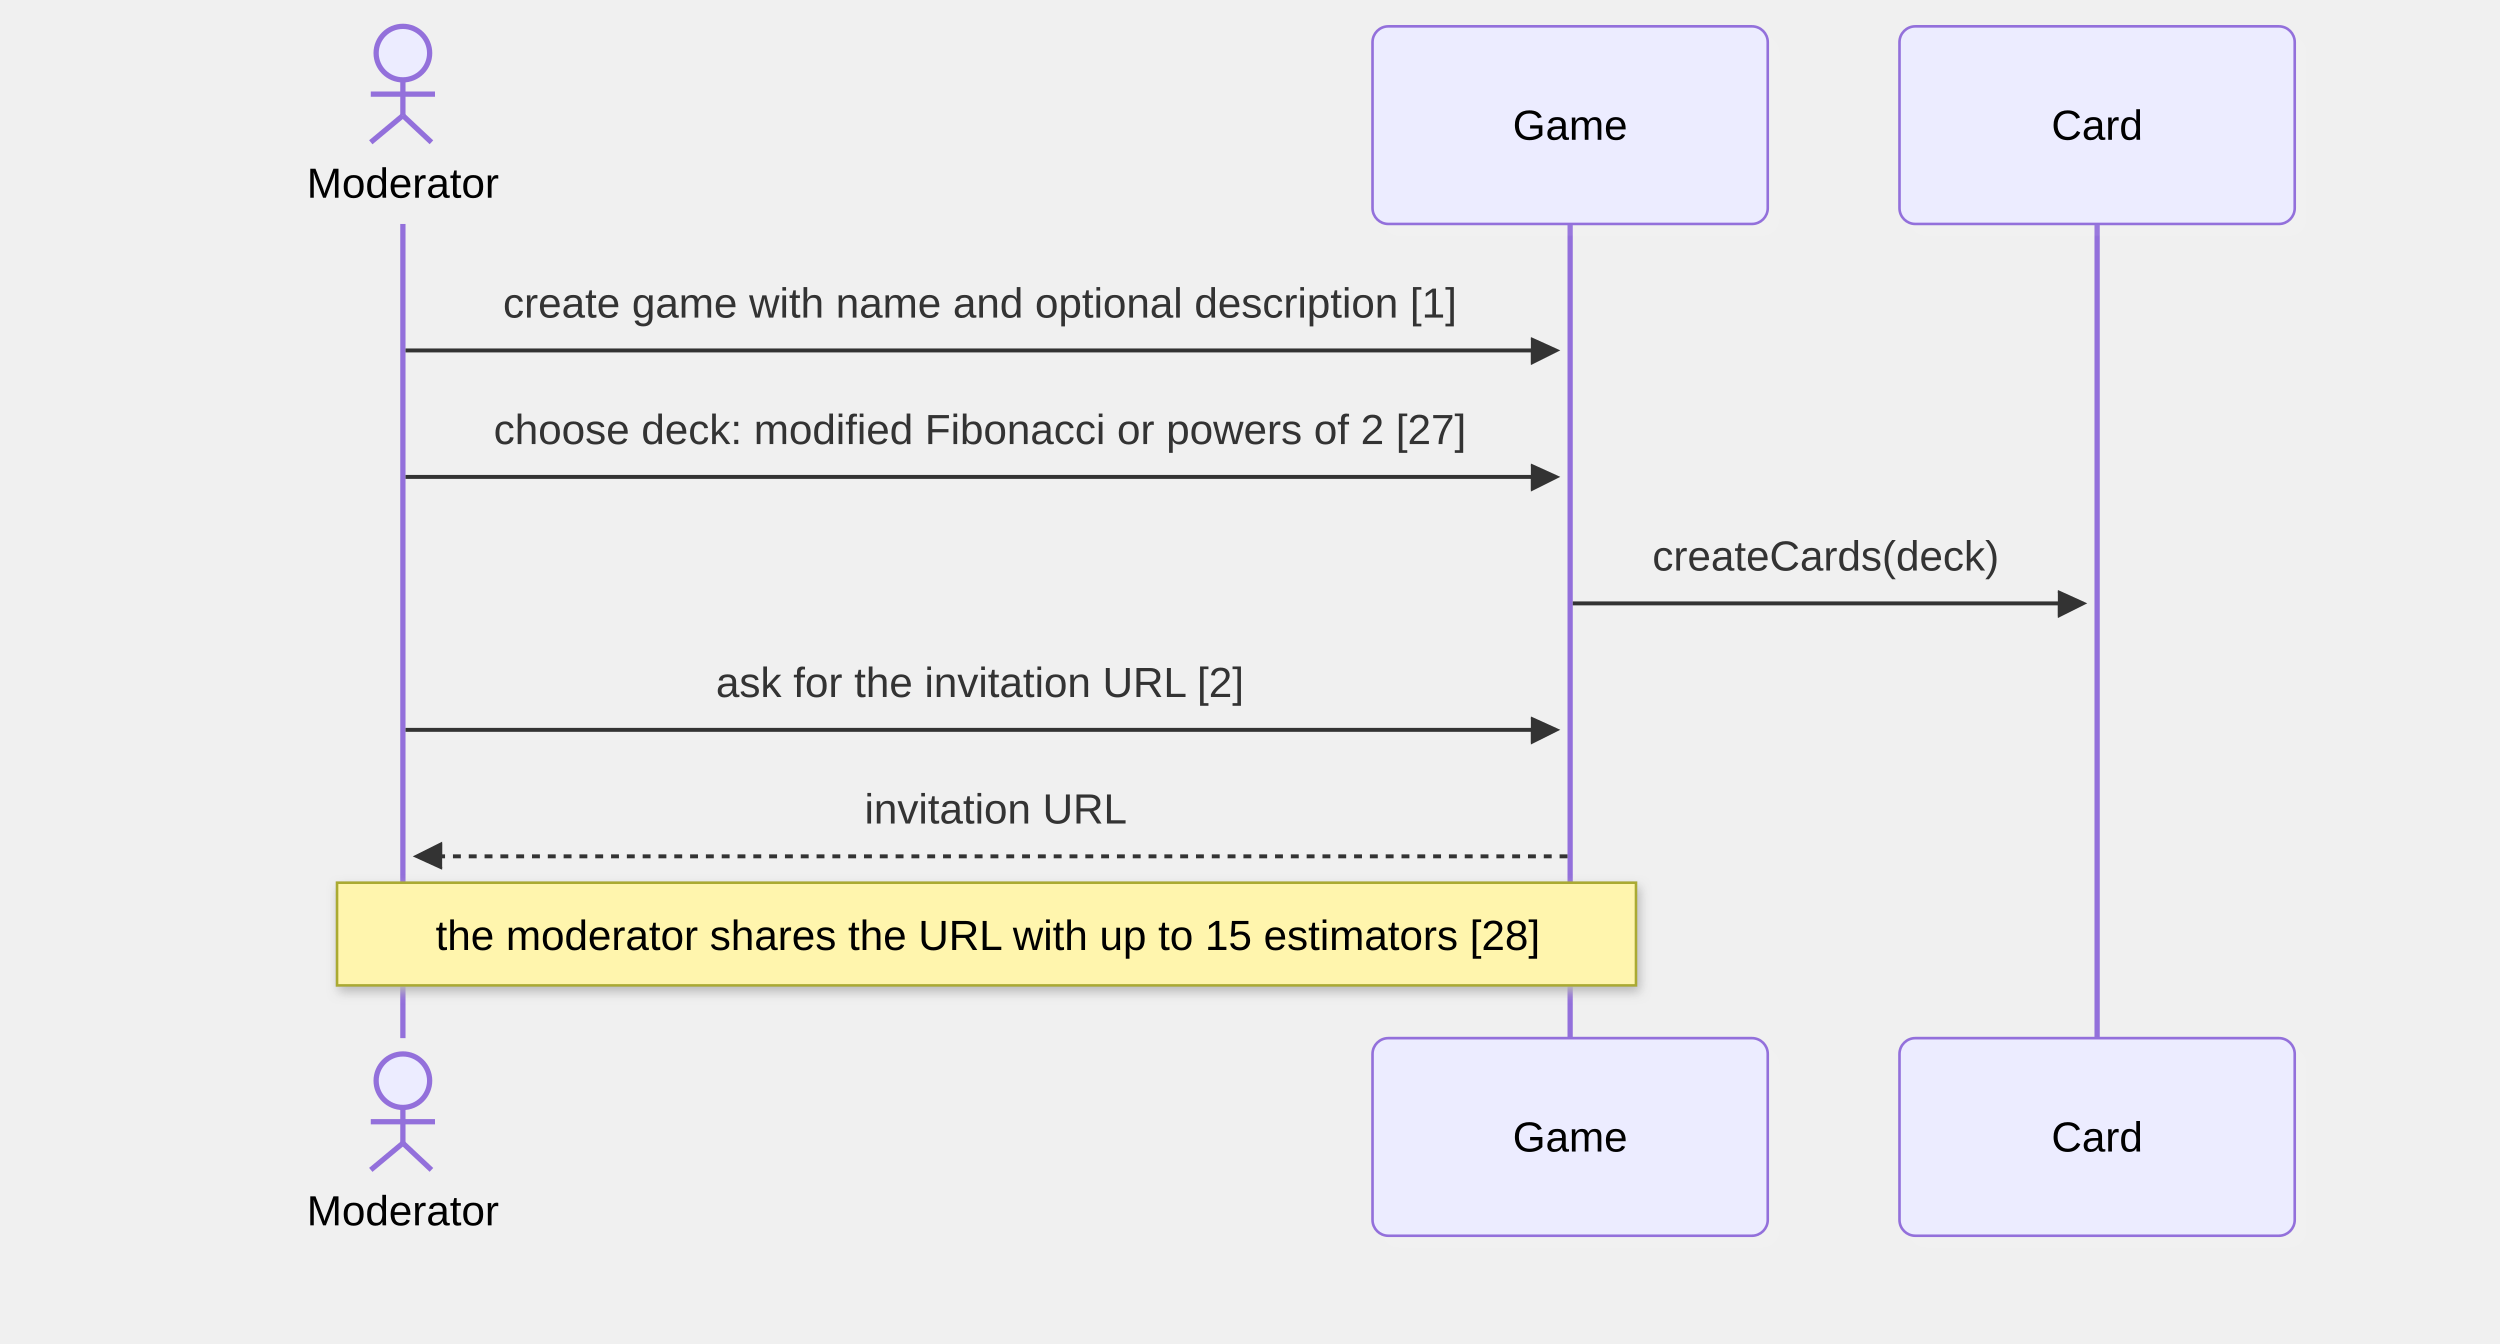
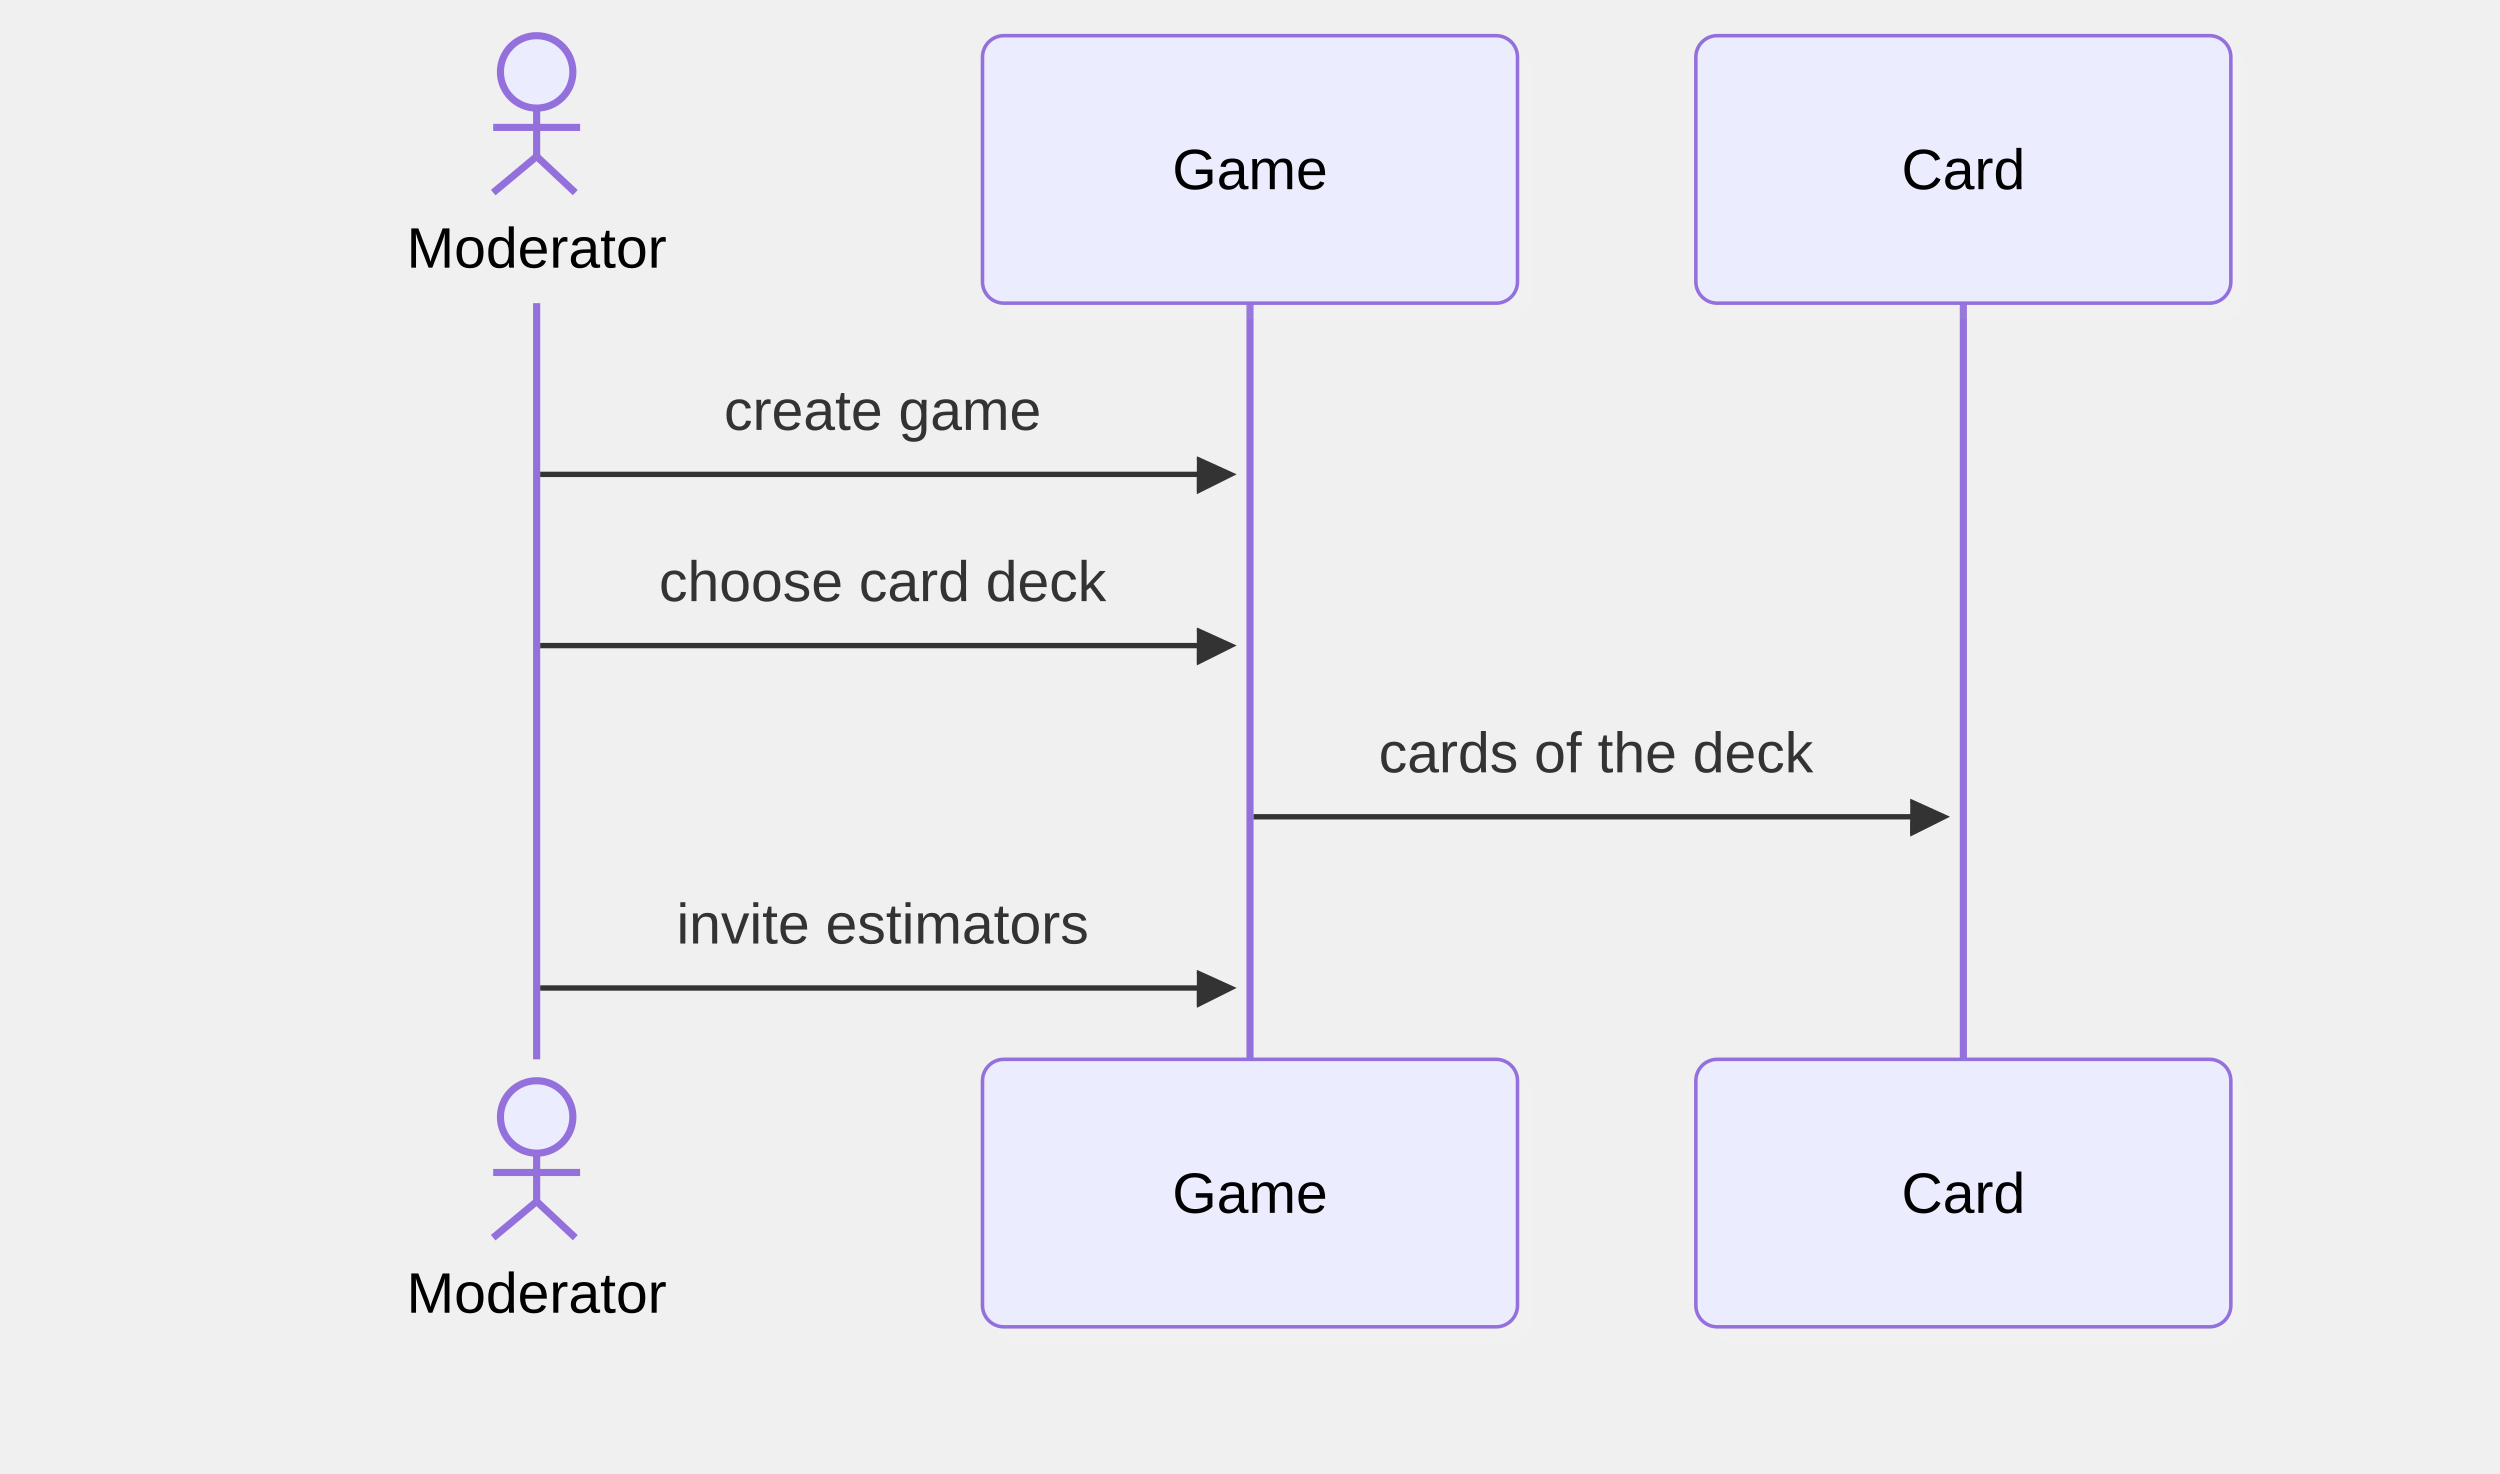
- <svg xmlns="http://www.w3.org/2000/svg" style="background-color: white;" id="container" width="893" height="480" viewBox="-50 -10 893 510" role="graphics-document document" aria-roledescription="sequence">
+ <svg xmlns="http://www.w3.org/2000/svg" style="background-color: white;" id="container" width="650" height="383" viewBox="-50 -10 650 413" role="graphics-document document" aria-roledescription="sequence">
  <g>
-     <rect x="643" y="384" fill="#eaeaea" stroke="#666" width="150" height="75" name="C" rx="6" ry="6" class="actor actor-bottom" data-look="neo" filter="url(#container-drop-shadow)" />
-     <text x="718" y="421.5" dominant-baseline="central" alignment-baseline="central" class="actor actor-box" style="text-anchor: middle; font-size: 16px; font-weight: 400;">
-       <tspan x="718" dy="0">Card</tspan>
+     <rect x="400" y="287" fill="#eaeaea" stroke="#666" width="150" height="75" name="C" rx="6" ry="6" class="actor actor-bottom" data-look="neo" filter="url(#container-drop-shadow)" />
+     <text x="475" y="324.5" dominant-baseline="central" alignment-baseline="central" class="actor actor-box" style="text-anchor: middle; font-size: 16px; font-weight: 400;">
+       <tspan x="475" dy="0">Card</tspan>
    </text>
  </g>
  <g>
-     <rect x="443" y="384" fill="#eaeaea" stroke="#666" width="150" height="75" name="G" rx="6" ry="6" class="actor actor-bottom" data-look="neo" filter="url(#container-drop-shadow)" />
-     <text x="518" y="421.5" dominant-baseline="central" alignment-baseline="central" class="actor actor-box" style="text-anchor: middle; font-size: 16px; font-weight: 400;">
-       <tspan x="518" dy="0">Game</tspan>
+     <rect x="200" y="287" fill="#eaeaea" stroke="#666" width="150" height="75" name="G" rx="6" ry="6" class="actor actor-bottom" data-look="neo" filter="url(#container-drop-shadow)" />
+     <text x="275" y="324.5" dominant-baseline="central" alignment-baseline="central" class="actor actor-box" style="text-anchor: middle; font-size: 16px; font-weight: 400;">
+       <tspan x="275" dy="0">Game</tspan>
    </text>
  </g>
  <g />
  <g>
-     <line id="actor2" x1="718" y1="75" x2="718" y2="384" class="actor-line 200" stroke-width="0.5px" stroke="#999" name="C" data-et="life-line" data-id="C" />
+     <line id="actor2" x1="475" y1="75" x2="475" y2="287" class="actor-line 200" stroke-width="0.5px" stroke="#999" name="C" data-et="life-line" data-id="C" />
    <g id="root-2" data-look="neo" data-et="participant" data-type="participant" data-id="C">
-       <rect x="643" y="0" fill="#eaeaea" stroke="#666" width="150" height="75" name="C" rx="6" ry="6" class="actor actor-top" data-look="neo" filter="url(#container-drop-shadow)" />
-       <text x="718" y="37.5" dominant-baseline="central" alignment-baseline="central" class="actor actor-box" style="text-anchor: middle; font-size: 16px; font-weight: 400;">
-         <tspan x="718" dy="0">Card</tspan>
+       <rect x="400" y="0" fill="#eaeaea" stroke="#666" width="150" height="75" name="C" rx="6" ry="6" class="actor actor-top" data-look="neo" filter="url(#container-drop-shadow)" />
+       <text x="475" y="37.5" dominant-baseline="central" alignment-baseline="central" class="actor actor-box" style="text-anchor: middle; font-size: 16px; font-weight: 400;">
+         <tspan x="475" dy="0">Card</tspan>
      </text>
    </g>
  </g>
  <g>
-     <line id="actor1" x1="518" y1="75" x2="518" y2="384" class="actor-line 200" stroke-width="0.5px" stroke="#999" name="G" data-et="life-line" data-id="G" />
+     <line id="actor1" x1="275" y1="75" x2="275" y2="287" class="actor-line 200" stroke-width="0.5px" stroke="#999" name="G" data-et="life-line" data-id="G" />
    <g id="root-1" data-look="neo" data-et="participant" data-type="participant" data-id="G">
-       <rect x="443" y="0" fill="#eaeaea" stroke="#666" width="150" height="75" name="G" rx="6" ry="6" class="actor actor-top" data-look="neo" filter="url(#container-drop-shadow)" />
-       <text x="518" y="37.5" dominant-baseline="central" alignment-baseline="central" class="actor actor-box" style="text-anchor: middle; font-size: 16px; font-weight: 400;">
-         <tspan x="518" dy="0">Game</tspan>
+       <rect x="200" y="0" fill="#eaeaea" stroke="#666" width="150" height="75" name="G" rx="6" ry="6" class="actor actor-top" data-look="neo" filter="url(#container-drop-shadow)" />
+       <text x="275" y="37.5" dominant-baseline="central" alignment-baseline="central" class="actor actor-box" style="text-anchor: middle; font-size: 16px; font-weight: 400;">
+         <tspan x="275" dy="0">Game</tspan>
      </text>
    </g>
  </g>
  <g>
-     <line id="actor0" x1="75" y1="75" x2="75" y2="384" class="actor-line 200" stroke-width="0.5px" stroke="#999" name="M" data-et="life-line" data-id="M" />
+     <line id="actor0" x1="75" y1="75" x2="75" y2="287" class="actor-line 200" stroke-width="0.5px" stroke="#999" name="M" data-et="life-line" data-id="M" />
  </g>
  <style>#container{font-family:"trebuchet ms",verdana,arial,sans-serif;font-size:16px;fill:#333;}@keyframes edge-animation-frame{from{stroke-dashoffset:0;}}@keyframes dash{to{stroke-dashoffset:0;}}#container .edge-animation-slow{stroke-dasharray:9,5!important;stroke-dashoffset:900;animation:dash 50s linear infinite;stroke-linecap:round;}#container .edge-animation-fast{stroke-dasharray:9,5!important;stroke-dashoffset:900;animation:dash 20s linear infinite;stroke-linecap:round;}#container .error-icon{fill:#552222;}#container .error-text{fill:#552222;stroke:#552222;}#container .edge-thickness-normal{stroke-width:1px;}#container .edge-thickness-thick{stroke-width:3.5px;}#container .edge-pattern-solid{stroke-dasharray:0;}#container .edge-thickness-invisible{stroke-width:0;fill:none;}#container .edge-pattern-dashed{stroke-dasharray:3;}#container .edge-pattern-dotted{stroke-dasharray:2;}#container .marker{fill:#333333;stroke:#333333;}#container .marker.cross{stroke:#333333;}#container svg{font-family:"trebuchet ms",verdana,arial,sans-serif;font-size:16px;}#container p{margin:0;}#container .actor{stroke:#9370DB;fill:#ECECFF;stroke-width:1;}#container rect.actor.outer-path[data-look="neo"]{filter:drop-shadow(1px 2px 2px rgba(185, 185, 185, 1));}#container rect.note[data-look="neo"]{stroke:#aaaa33;fill:#fff5ad;filter:drop-shadow(1px 2px 2px rgba(185, 185, 185, 1));}#container text.actor&gt;tspan{fill:black;stroke:none;}#container .actor-line{stroke:#9370DB;}#container .innerArc{stroke-width:1.5;stroke-dasharray:none;}#container .messageLine0{stroke-width:1.5;stroke-dasharray:none;stroke:#333;}#container .messageLine1{stroke-width:1.5;stroke-dasharray:2,2;stroke:#333;}#container [id$="-arrowhead"] path{fill:#333;stroke:#333;}#container .sequenceNumber{fill:white;}#container [id$="-sequencenumber"]{fill:#333;}#container [id$="-crosshead"] path{fill:#333;stroke:#333;}#container .messageText{fill:#333;stroke:none;}#container .labelBox{stroke:#9370DB;fill:#ECECFF;filter:drop-shadow(1px 2px 2px rgba(185, 185, 185, 1));}#container .labelText,#container .labelText&gt;tspan{fill:black;stroke:none;}#container .loopText,#container .loopText&gt;tspan{fill:black;stroke:none;}#container .sectionTitle,#container .sectionTitle&gt;tspan{fill:black;stroke:none;}#container .loopLine{stroke-width:2px;stroke-dasharray:2,2;stroke:#9370DB;fill:#9370DB;}#container .note{stroke:#aaaa33;fill:#fff5ad;}#container .noteText,#container .noteText&gt;tspan{fill:black;stroke:none;}#container .activation0{fill:#f4f4f4;stroke:#666;}#container .activation1{fill:#f4f4f4;stroke:#666;}#container .activation2{fill:#f4f4f4;stroke:#666;}#container .actorPopupMenu{position:absolute;}#container .actorPopupMenuPanel{position:absolute;fill:#ECECFF;box-shadow:0px 8px 16px 0px rgba(0,0,0,0.2);filter:drop-shadow(3px 5px 2px rgb(0 0 0 / 0.4));}#container .actor-man circle,#container line{fill:#ECECFF;stroke-width:2px;}#container g rect.rect{filter:drop-shadow(1px 2px 2px rgba(185, 185, 185, 1));stroke:#9370DB;}#container .node .neo-node{stroke:#9370DB;}#container [data-look="neo"].node rect,#container [data-look="neo"].cluster rect,#container [data-look="neo"].node polygon{stroke:#9370DB;filter:drop-shadow(1px 2px 2px rgba(185, 185, 185, 1));}#container [data-look="neo"].swimlane.cluster rect{filter:none;}#container [data-look="neo"].node path{stroke:#9370DB;stroke-width:1px;}#container [data-look="neo"].node .outer-path{filter:drop-shadow(1px 2px 2px rgba(185, 185, 185, 1));}#container [data-look="neo"].node .neo-line path{stroke:#9370DB;filter:none;}#container [data-look="neo"].node circle{stroke:#9370DB;filter:drop-shadow(1px 2px 2px rgba(185, 185, 185, 1));}#container [data-look="neo"].node circle .state-start{fill:#000000;}#container [data-look="neo"].icon-shape .icon{fill:#9370DB;filter:drop-shadow(1px 2px 2px rgba(185, 185, 185, 1));}#container [data-look="neo"].icon-shape .icon-neo path{stroke:#9370DB;filter:drop-shadow(1px 2px 2px rgba(185, 185, 185, 1));}#container :root{--mermaid-font-family:"trebuchet ms",verdana,arial,sans-serif;}</style>
  <g />
  <defs>
    <symbol id="container-computer" width="24" height="24">
      <path transform="scale(.5)" d="M2 2v13h20v-13h-20zm18 11h-16v-9h16v9zm-10.228 6l.466-1h3.524l.467 1h-4.457zm14.228 3h-24l2-6h2.104l-1.33 4h18.45l-1.297-4h2.073l2 6zm-5-10h-14v-7h14v7z" />
    </symbol>
  </defs>
  <defs>
    <symbol id="container-database" fill-rule="evenodd" clip-rule="evenodd">
      <path transform="scale(.5)" d="M12.258.001l.256.004.255.005.253.008.251.01.249.012.247.015.246.016.242.019.241.02.239.023.236.024.233.027.231.028.229.031.225.032.223.034.22.036.217.038.214.04.211.041.208.043.205.045.201.046.198.048.194.05.191.051.187.053.183.054.18.056.175.057.172.059.168.06.163.061.16.063.155.064.15.066.074.033.073.033.071.034.07.034.069.035.068.035.067.035.066.035.064.036.064.036.062.036.06.036.06.037.058.037.058.037.055.038.055.038.053.038.052.038.051.039.05.039.048.039.047.039.045.04.044.04.043.04.041.04.04.041.039.041.037.041.036.041.034.041.033.042.032.042.03.042.029.042.027.042.026.043.024.043.023.043.021.043.02.043.018.044.017.043.015.044.013.044.012.044.011.045.009.044.007.045.006.045.004.045.002.045.001.045v17l-.001.045-.002.045-.004.045-.006.045-.007.045-.009.044-.011.045-.012.044-.013.044-.015.044-.017.043-.018.044-.02.043-.021.043-.023.043-.024.043-.026.043-.027.042-.029.042-.03.042-.032.042-.033.042-.034.041-.036.041-.037.041-.039.041-.04.041-.041.04-.043.04-.044.04-.045.04-.047.039-.048.039-.05.039-.051.039-.052.038-.053.038-.055.038-.055.038-.058.037-.058.037-.06.037-.06.036-.062.036-.064.036-.064.036-.066.035-.067.035-.068.035-.069.035-.07.034-.071.034-.073.033-.074.033-.15.066-.155.064-.16.063-.163.061-.168.06-.172.059-.175.057-.18.056-.183.054-.187.053-.191.051-.194.05-.198.048-.201.046-.205.045-.208.043-.211.041-.214.04-.217.038-.22.036-.223.034-.225.032-.229.031-.231.028-.233.027-.236.024-.239.023-.241.02-.242.019-.246.016-.247.015-.249.012-.251.01-.253.008-.255.005-.256.004-.258.001-.258-.001-.256-.004-.255-.005-.253-.008-.251-.01-.249-.012-.247-.015-.245-.016-.243-.019-.241-.02-.238-.023-.236-.024-.234-.027-.231-.028-.228-.031-.226-.032-.223-.034-.22-.036-.217-.038-.214-.04-.211-.041-.208-.043-.204-.045-.201-.046-.198-.048-.195-.05-.19-.051-.187-.053-.184-.054-.179-.056-.176-.057-.172-.059-.167-.06-.164-.061-.159-.063-.155-.064-.151-.066-.074-.033-.072-.033-.072-.034-.07-.034-.069-.035-.068-.035-.067-.035-.066-.035-.064-.036-.063-.036-.062-.036-.061-.036-.06-.037-.058-.037-.057-.037-.056-.038-.055-.038-.053-.038-.052-.038-.051-.039-.049-.039-.049-.039-.046-.039-.046-.04-.044-.04-.043-.04-.041-.04-.04-.041-.039-.041-.037-.041-.036-.041-.034-.041-.033-.042-.032-.042-.03-.042-.029-.042-.027-.042-.026-.043-.024-.043-.023-.043-.021-.043-.02-.043-.018-.044-.017-.043-.015-.044-.013-.044-.012-.044-.011-.045-.009-.044-.007-.045-.006-.045-.004-.045-.002-.045-.001-.045v-17l.001-.045.002-.045.004-.045.006-.045.007-.045.009-.044.011-.045.012-.044.013-.044.015-.044.017-.043.018-.044.02-.043.021-.043.023-.043.024-.043.026-.043.027-.042.029-.042.03-.042.032-.042.033-.042.034-.041.036-.041.037-.041.039-.041.04-.041.041-.04.043-.04.044-.04.046-.04.046-.039.049-.039.049-.039.051-.039.052-.038.053-.038.055-.038.056-.038.057-.037.058-.037.06-.037.061-.036.062-.036.063-.036.064-.036.066-.035.067-.035.068-.035.069-.035.07-.034.072-.034.072-.033.074-.033.151-.066.155-.064.159-.063.164-.061.167-.06.172-.059.176-.057.179-.056.184-.054.187-.053.19-.051.195-.05.198-.048.201-.046.204-.045.208-.043.211-.041.214-.04.217-.038.22-.036.223-.034.226-.032.228-.031.231-.028.234-.027.236-.024.238-.023.241-.02.243-.019.245-.016.247-.015.249-.012.251-.01.253-.008.255-.005.256-.004.258-.001.258.001zm-9.258 20.499v.01l.001.021.003.021.004.022.005.021.006.022.007.022.009.023.01.022.011.023.012.023.013.023.015.023.016.024.017.023.018.024.019.024.021.024.022.025.023.024.024.025.052.049.056.05.061.051.066.051.07.051.075.051.079.052.084.052.088.052.092.052.097.052.102.051.105.052.11.052.114.051.119.051.123.051.127.05.131.05.135.05.139.048.144.049.147.047.152.047.155.047.16.045.163.045.167.043.171.043.176.041.178.041.183.039.187.039.19.037.194.035.197.035.202.033.204.031.209.03.212.029.216.027.219.025.222.024.226.021.23.02.233.018.236.016.24.015.243.012.246.01.249.008.253.005.256.004.259.001.26-.001.257-.004.254-.005.25-.008.247-.011.244-.012.241-.014.237-.016.233-.018.231-.021.226-.021.224-.024.22-.026.216-.027.212-.028.21-.031.205-.031.202-.034.198-.034.194-.036.191-.037.187-.039.183-.04.179-.04.175-.042.172-.043.168-.044.163-.045.16-.046.155-.046.152-.047.148-.048.143-.049.139-.049.136-.05.131-.05.126-.05.123-.051.118-.052.114-.051.11-.052.106-.052.101-.052.096-.052.092-.052.088-.053.083-.051.079-.052.074-.052.07-.051.065-.051.06-.051.056-.05.051-.05.023-.024.023-.025.021-.024.02-.024.019-.024.018-.024.017-.024.015-.023.014-.024.013-.023.012-.023.01-.023.01-.022.008-.022.006-.022.006-.022.004-.022.004-.021.001-.021.001-.021v-4.127l-.077.055-.08.053-.083.054-.085.053-.087.052-.09.052-.093.051-.095.05-.097.05-.1.049-.102.049-.105.048-.106.047-.109.047-.111.046-.114.045-.115.045-.118.044-.12.043-.122.042-.124.042-.126.041-.128.04-.13.04-.132.038-.134.038-.135.037-.138.037-.139.035-.142.035-.143.034-.144.033-.147.032-.148.031-.15.03-.151.03-.153.029-.154.027-.156.027-.158.026-.159.025-.161.024-.162.023-.163.022-.165.021-.166.02-.167.019-.169.018-.169.017-.171.016-.173.015-.173.014-.175.013-.175.012-.177.011-.178.01-.179.008-.179.008-.181.006-.182.005-.182.004-.184.003-.184.002h-.37l-.184-.002-.184-.003-.182-.004-.182-.005-.181-.006-.179-.008-.179-.008-.178-.01-.176-.011-.176-.012-.175-.013-.173-.014-.172-.015-.171-.016-.17-.017-.169-.018-.167-.019-.166-.02-.165-.021-.163-.022-.162-.023-.161-.024-.159-.025-.157-.026-.156-.027-.155-.027-.153-.029-.151-.03-.15-.03-.148-.031-.146-.032-.145-.033-.143-.034-.141-.035-.14-.035-.137-.037-.136-.037-.134-.038-.132-.038-.13-.04-.128-.04-.126-.041-.124-.042-.122-.042-.12-.044-.117-.043-.116-.045-.113-.045-.112-.046-.109-.047-.106-.047-.105-.048-.102-.049-.1-.049-.097-.05-.095-.05-.093-.052-.09-.051-.087-.052-.085-.053-.083-.054-.08-.054-.077-.054v4.127zm0-5.654v.011l.001.021.003.021.004.021.005.022.006.022.007.022.009.022.01.022.011.023.012.023.013.023.015.024.016.023.017.024.018.024.019.024.021.024.022.024.023.025.024.024.052.05.056.05.061.05.066.051.07.051.075.052.079.051.084.052.088.052.092.052.097.052.102.052.105.052.11.051.114.051.119.052.123.05.127.051.131.05.135.049.139.049.144.048.147.048.152.047.155.046.16.045.163.045.167.044.171.042.176.042.178.04.183.04.187.038.19.037.194.036.197.034.202.033.204.032.209.03.212.028.216.027.219.025.222.024.226.022.23.02.233.018.236.016.24.014.243.012.246.01.249.008.253.006.256.003.259.001.26-.001.257-.003.254-.006.25-.008.247-.01.244-.012.241-.015.237-.016.233-.018.231-.02.226-.022.224-.024.22-.025.216-.027.212-.029.21-.03.205-.032.202-.033.198-.035.194-.036.191-.037.187-.039.183-.039.179-.041.175-.042.172-.043.168-.044.163-.045.16-.045.155-.047.152-.047.148-.048.143-.048.139-.05.136-.049.131-.05.126-.051.123-.051.118-.051.114-.052.11-.052.106-.052.101-.052.096-.052.092-.052.088-.052.083-.052.079-.052.074-.051.07-.052.065-.051.06-.05.056-.051.051-.049.023-.025.023-.024.021-.025.02-.024.019-.024.018-.024.017-.024.015-.023.014-.023.013-.024.012-.022.01-.023.01-.023.008-.022.006-.022.006-.022.004-.021.004-.022.001-.021.001-.021v-4.139l-.077.054-.08.054-.083.054-.085.052-.087.053-.09.051-.093.051-.095.051-.097.05-.1.049-.102.049-.105.048-.106.047-.109.047-.111.046-.114.045-.115.044-.118.044-.12.044-.122.042-.124.042-.126.041-.128.04-.13.039-.132.039-.134.038-.135.037-.138.036-.139.036-.142.035-.143.033-.144.033-.147.033-.148.031-.15.03-.151.03-.153.028-.154.028-.156.027-.158.026-.159.025-.161.024-.162.023-.163.022-.165.021-.166.02-.167.019-.169.018-.169.017-.171.016-.173.015-.173.014-.175.013-.175.012-.177.011-.178.009-.179.009-.179.007-.181.007-.182.005-.182.004-.184.003-.184.002h-.37l-.184-.002-.184-.003-.182-.004-.182-.005-.181-.007-.179-.007-.179-.009-.178-.009-.176-.011-.176-.012-.175-.013-.173-.014-.172-.015-.171-.016-.17-.017-.169-.018-.167-.019-.166-.02-.165-.021-.163-.022-.162-.023-.161-.024-.159-.025-.157-.026-.156-.027-.155-.028-.153-.028-.151-.03-.15-.03-.148-.031-.146-.033-.145-.033-.143-.033-.141-.035-.14-.036-.137-.036-.136-.037-.134-.038-.132-.039-.13-.039-.128-.04-.126-.041-.124-.042-.122-.043-.12-.043-.117-.044-.116-.044-.113-.046-.112-.046-.109-.046-.106-.047-.105-.048-.102-.049-.1-.049-.097-.05-.095-.051-.093-.051-.09-.051-.087-.053-.085-.052-.083-.054-.08-.054-.077-.054v4.139zm0-5.666v.011l.001.02.003.022.004.021.005.022.006.021.007.022.009.023.01.022.011.023.012.023.013.023.015.023.016.024.017.024.018.023.019.024.021.025.022.024.023.024.024.025.052.05.056.05.061.05.066.051.07.051.075.052.079.051.084.052.088.052.092.052.097.052.102.052.105.051.11.052.114.051.119.051.123.051.127.05.131.05.135.05.139.049.144.048.147.048.152.047.155.046.16.045.163.045.167.043.171.043.176.042.178.04.183.04.187.038.19.037.194.036.197.034.202.033.204.032.209.03.212.028.216.027.219.025.222.024.226.021.23.02.233.018.236.017.24.014.243.012.246.01.249.008.253.006.256.003.259.001.26-.001.257-.003.254-.006.25-.008.247-.01.244-.013.241-.014.237-.016.233-.018.231-.02.226-.022.224-.024.22-.025.216-.027.212-.029.21-.03.205-.032.202-.033.198-.035.194-.036.191-.037.187-.039.183-.039.179-.041.175-.042.172-.043.168-.044.163-.045.16-.045.155-.047.152-.047.148-.048.143-.049.139-.049.136-.049.131-.051.126-.05.123-.051.118-.052.114-.051.11-.052.106-.052.101-.052.096-.052.092-.052.088-.052.083-.052.079-.052.074-.052.07-.051.065-.051.06-.051.056-.05.051-.049.023-.025.023-.025.021-.024.02-.024.019-.024.018-.024.017-.024.015-.023.014-.024.013-.023.012-.023.01-.022.01-.023.008-.022.006-.022.006-.022.004-.022.004-.021.001-.021.001-.021v-4.153l-.077.054-.08.054-.083.053-.085.053-.087.053-.09.051-.093.051-.095.051-.097.05-.1.049-.102.048-.105.048-.106.048-.109.046-.111.046-.114.046-.115.044-.118.044-.12.043-.122.043-.124.042-.126.041-.128.04-.13.039-.132.039-.134.038-.135.037-.138.036-.139.036-.142.034-.143.034-.144.033-.147.032-.148.032-.15.03-.151.03-.153.028-.154.028-.156.027-.158.026-.159.024-.161.024-.162.023-.163.023-.165.021-.166.02-.167.019-.169.018-.169.017-.171.016-.173.015-.173.014-.175.013-.175.012-.177.01-.178.01-.179.009-.179.007-.181.006-.182.006-.182.004-.184.003-.184.001-.185.001-.185-.001-.184-.001-.184-.003-.182-.004-.182-.006-.181-.006-.179-.007-.179-.009-.178-.01-.176-.01-.176-.012-.175-.013-.173-.014-.172-.015-.171-.016-.17-.017-.169-.018-.167-.019-.166-.02-.165-.021-.163-.023-.162-.023-.161-.024-.159-.024-.157-.026-.156-.027-.155-.028-.153-.028-.151-.03-.15-.03-.148-.032-.146-.032-.145-.033-.143-.034-.141-.034-.14-.036-.137-.036-.136-.037-.134-.038-.132-.039-.13-.039-.128-.041-.126-.041-.124-.041-.122-.043-.12-.043-.117-.044-.116-.044-.113-.046-.112-.046-.109-.046-.106-.048-.105-.048-.102-.048-.1-.05-.097-.049-.095-.051-.093-.051-.09-.052-.087-.052-.085-.053-.083-.053-.08-.054-.077-.054v4.153zm8.74-8.179l-.257.004-.254.005-.25.008-.247.011-.244.012-.241.014-.237.016-.233.018-.231.021-.226.022-.224.023-.22.026-.216.027-.212.028-.21.031-.205.032-.202.033-.198.034-.194.036-.191.038-.187.038-.183.04-.179.041-.175.042-.172.043-.168.043-.163.045-.16.046-.155.046-.152.048-.148.048-.143.048-.139.049-.136.05-.131.05-.126.051-.123.051-.118.051-.114.052-.11.052-.106.052-.101.052-.096.052-.092.052-.088.052-.083.052-.079.052-.074.051-.07.052-.065.051-.06.05-.056.05-.051.05-.023.025-.023.024-.021.024-.02.025-.019.024-.018.024-.017.023-.015.024-.014.023-.013.023-.012.023-.01.023-.01.022-.008.022-.006.023-.006.021-.004.022-.004.021-.001.021-.001.021.001.021.001.021.004.021.004.022.006.021.006.023.008.022.01.022.01.023.012.023.013.023.014.023.015.024.017.023.018.024.019.024.02.025.021.024.023.024.023.025.051.05.056.05.06.05.065.051.07.052.074.051.079.052.083.052.088.052.092.052.096.052.101.052.106.052.11.052.114.052.118.051.123.051.126.051.131.05.136.05.139.049.143.048.148.048.152.048.155.046.16.046.163.045.168.043.172.043.175.042.179.041.183.04.187.038.191.038.194.036.198.034.202.033.205.032.21.031.212.028.216.027.22.026.224.023.226.022.231.021.233.018.237.016.241.014.244.012.247.011.25.008.254.005.257.004.26.001.26-.001.257-.004.254-.005.25-.008.247-.011.244-.012.241-.014.237-.016.233-.018.231-.021.226-.022.224-.023.22-.026.216-.027.212-.028.21-.031.205-.032.202-.033.198-.034.194-.036.191-.038.187-.038.183-.04.179-.041.175-.042.172-.043.168-.043.163-.045.16-.046.155-.046.152-.048.148-.048.143-.048.139-.049.136-.05.131-.05.126-.051.123-.051.118-.051.114-.052.11-.052.106-.052.101-.052.096-.052.092-.052.088-.052.083-.052.079-.052.074-.051.07-.052.065-.051.06-.05.056-.05.051-.05.023-.025.023-.024.021-.024.02-.025.019-.024.018-.024.017-.023.015-.024.014-.023.013-.023.012-.023.01-.023.01-.022.008-.022.006-.023.006-.021.004-.022.004-.021.001-.021.001-.021-.001-.021-.001-.021-.004-.021-.004-.022-.006-.021-.006-.023-.008-.022-.01-.022-.01-.023-.012-.023-.013-.023-.014-.023-.015-.024-.017-.023-.018-.024-.019-.024-.02-.025-.021-.024-.023-.024-.023-.025-.051-.05-.056-.05-.06-.05-.065-.051-.07-.052-.074-.051-.079-.052-.083-.052-.088-.052-.092-.052-.096-.052-.101-.052-.106-.052-.11-.052-.114-.052-.118-.051-.123-.051-.126-.051-.131-.05-.136-.05-.139-.049-.143-.048-.148-.048-.152-.048-.155-.046-.16-.046-.163-.045-.168-.043-.172-.043-.175-.042-.179-.041-.183-.04-.187-.038-.191-.038-.194-.036-.198-.034-.202-.033-.205-.032-.21-.031-.212-.028-.216-.027-.22-.026-.224-.023-.226-.022-.231-.021-.233-.018-.237-.016-.241-.014-.244-.012-.247-.011-.25-.008-.254-.005-.257-.004-.26-.001-.26.001z" />
    </symbol>
  </defs>
  <defs>
    <symbol id="container-clock" width="24" height="24">
      <path transform="scale(.5)" d="M12 2c5.514 0 10 4.486 10 10s-4.486 10-10 10-10-4.486-10-10 4.486-10 10-10zm0-2c-6.627 0-12 5.373-12 12s5.373 12 12 12 12-5.373 12-12-5.373-12-12-12zm5.848 12.459c.202.038.202.333.001.372-1.907.361-6.045 1.111-6.547 1.111-.719 0-1.301-.582-1.301-1.301 0-.512.77-5.447 1.125-7.445.034-.192.312-.181.343.014l.985 6.238 5.394 1.011z" />
    </symbol>
  </defs>
  <defs>
    <marker id="container-arrowhead" refX="7.9" refY="5" markerUnits="userSpaceOnUse" markerWidth="12" markerHeight="12" orient="auto-start-reverse">
      <path d="M -1 0 L 10 5 L 0 10 z" />
    </marker>
  </defs>
  <defs>
    <marker id="container-crosshead" markerWidth="15" markerHeight="8" orient="auto" refX="4" refY="4.5">
      <path fill="none" stroke="#000000" stroke-width="1pt" d="M 1,2 L 6,7 M 6,2 L 1,7" style="stroke-dasharray: 0, 0;" />
    </marker>
  </defs>
  <defs>
    <marker id="container-filled-head" refX="15.5" refY="7" markerWidth="20" markerHeight="28" orient="auto">
      <path d="M 18,7 L9,13 L14,7 L9,1 Z" />
    </marker>
  </defs>
  <defs>
    <marker id="container-sequencenumber" refX="15" refY="15" markerWidth="60" markerHeight="40" orient="auto">
      <circle cx="15" cy="15" r="6" />
    </marker>
  </defs>
  <defs>
    <marker id="container-solidTopArrowHead" refX="7.9" refY="7.25" markerUnits="userSpaceOnUse" markerWidth="12" markerHeight="12" orient="auto-start-reverse">
      <path d="M 0 0 L 10 8 L 0 8 z" />
    </marker>
  </defs>
  <defs>
    <marker id="container-solidBottomArrowHead" refX="7.9" refY="0.75" markerUnits="userSpaceOnUse" markerWidth="12" markerHeight="12" orient="auto-start-reverse">
      <path d="M 0 0 L 10 0 L 0 8 z" />
    </marker>
  </defs>
  <defs>
    <marker id="container-stickTopArrowHead" refX="7.5" refY="7" markerUnits="userSpaceOnUse" markerWidth="12" markerHeight="12" orient="auto-start-reverse">
      <path d="M 0 0 L 7 7" stroke="black" stroke-width="1.5" fill="none" />
    </marker>
  </defs>
  <defs>
    <marker id="container-stickBottomArrowHead" refX="7.5" refY="0" markerUnits="userSpaceOnUse" markerWidth="12" markerHeight="12" orient="auto-start-reverse">
      <path d="M 0 7 L 7 0" stroke="black" stroke-width="1.5" fill="none" />
    </marker>
  </defs>
  <defs>
    <filter id="container-drop-shadow" height="130%" width="130%">
      <feDropShadow dx="4" dy="4" stdDeviation="0" flood-opacity="0.06" flood-color="#FFFFFF" />
    </filter>
  </defs>
-   <g data-et="note" data-id="i5">
-     <rect x="50" y="325" fill="#EDF2AE" stroke="#666" width="493" height="39" class="note" data-look="neo" />
-     <text x="297" y="330" text-anchor="middle" dominant-baseline="middle" alignment-baseline="middle" class="noteText" dy="1em" style="font-size: 16px; font-weight: 400;">
-       <tspan x="297">the moderator shares the URL with up to 15 estimators [28]</tspan>
-     </text>
-   </g>
  <g class="actor-man actor-top" name="M" data-et="participant" data-type="actor" data-id="M" style="stroke: rgb(147, 112, 219);">
    <line id="actor-man-torso0" x1="75" y1="20.308" x2="75" y2="33.846" />
    <line id="actor-man-arms0" x1="62.815" y1="25.723" x2="87.185" y2="25.723" />
    <line x1="62.815" y1="44" x2="75" y2="33.846" />
    <line x1="75" y1="33.846" x2="85.831" y2="44" />
    <circle cx="75" cy="10.154" r="10.154" width="150" height="75" />
    <text x="75" y="59.5" dominant-baseline="central" alignment-baseline="central" class="actor actor-man" style="text-anchor: middle; font-size: 16px; font-weight: 400;">
      <tspan x="75" dy="0">Moderator</tspan>
    </text>
  </g>
-   <text x="294" y="90" text-anchor="middle" dominant-baseline="middle" alignment-baseline="middle" class="messageText" dy="1em" style="font-size: 16px; font-weight: 400;">create game with name and optional description [1]</text>
-   <line x1="76" y1="123" x2="511" y2="123" class="messageLine0" data-et="message" data-id="i0" data-from="M" data-to="G" stroke-width="2" stroke="none" marker-end="url(#container-arrowhead)" style="fill: none;" />
-   <text x="294" y="138" text-anchor="middle" dominant-baseline="middle" alignment-baseline="middle" class="messageText" dy="1em" style="font-size: 16px; font-weight: 400;">choose deck: modified Fibonacci or powers of 2 [27]</text>
-   <line x1="76" y1="171" x2="511" y2="171" class="messageLine0" data-et="message" data-id="i1" data-from="M" data-to="G" stroke-width="2" stroke="none" marker-end="url(#container-arrowhead)" style="fill: none;" />
-   <text x="615" y="186" text-anchor="middle" dominant-baseline="middle" alignment-baseline="middle" class="messageText" dy="1em" style="font-size: 16px; font-weight: 400;">createCards(deck)</text>
-   <line x1="519" y1="219" x2="711" y2="219" class="messageLine0" data-et="message" data-id="i2" data-from="G" data-to="C" stroke-width="2" stroke="none" marker-end="url(#container-arrowhead)" style="fill: none;" />
-   <text x="294" y="234" text-anchor="middle" dominant-baseline="middle" alignment-baseline="middle" class="messageText" dy="1em" style="font-size: 16px; font-weight: 400;">ask for the invitation URL [2]</text>
-   <line x1="76" y1="267" x2="511" y2="267" class="messageLine0" data-et="message" data-id="i3" data-from="M" data-to="G" stroke-width="2" stroke="none" marker-end="url(#container-arrowhead)" style="fill: none;" />
-   <text x="300" y="282" text-anchor="middle" dominant-baseline="middle" alignment-baseline="middle" class="messageText" dy="1em" style="font-size: 16px; font-weight: 400;">invitation URL</text>
-   <line x1="517" y1="315" x2="82" y2="315" class="messageLine1" data-et="message" data-id="i4" data-from="G" data-to="M" stroke-width="2" stroke="none" marker-end="url(#container-arrowhead)" style="stroke-dasharray: 3, 3; fill: none;" />
+   <text x="172" y="90" text-anchor="middle" dominant-baseline="middle" alignment-baseline="middle" class="messageText" dy="1em" style="font-size: 16px; font-weight: 400;">create game</text>
+   <line x1="76" y1="123" x2="268" y2="123" class="messageLine0" data-et="message" data-id="i0" data-from="M" data-to="G" stroke-width="2" stroke="none" marker-end="url(#container-arrowhead)" style="fill: none;" />
+   <text x="172" y="138" text-anchor="middle" dominant-baseline="middle" alignment-baseline="middle" class="messageText" dy="1em" style="font-size: 16px; font-weight: 400;">choose card deck</text>
+   <line x1="76" y1="171" x2="268" y2="171" class="messageLine0" data-et="message" data-id="i1" data-from="M" data-to="G" stroke-width="2" stroke="none" marker-end="url(#container-arrowhead)" style="fill: none;" />
+   <text x="372" y="186" text-anchor="middle" dominant-baseline="middle" alignment-baseline="middle" class="messageText" dy="1em" style="font-size: 16px; font-weight: 400;">cards of the deck</text>
+   <line x1="276" y1="219" x2="468" y2="219" class="messageLine0" data-et="message" data-id="i2" data-from="G" data-to="C" stroke-width="2" stroke="none" marker-end="url(#container-arrowhead)" style="fill: none;" />
+   <text x="172" y="234" text-anchor="middle" dominant-baseline="middle" alignment-baseline="middle" class="messageText" dy="1em" style="font-size: 16px; font-weight: 400;">invite estimators</text>
+   <line x1="76" y1="267" x2="268" y2="267" class="messageLine0" data-et="message" data-id="i3" data-from="M" data-to="G" stroke-width="2" stroke="none" marker-end="url(#container-arrowhead)" style="fill: none;" />
  <g class="actor-man actor-bottom" name="M" style="stroke: rgb(147, 112, 219);">
-     <line id="actor-man-torso2" x1="75" y1="410.308" x2="75" y2="423.846" />
-     <line id="actor-man-arms2" x1="62.815" y1="415.723" x2="87.185" y2="415.723" />
-     <line x1="62.815" y1="434" x2="75" y2="423.846" />
-     <line x1="75" y1="423.846" x2="85.831" y2="434" />
-     <circle cx="75" cy="400.154" r="10.154" width="150" height="75" />
-     <text x="75" y="449.5" dominant-baseline="central" alignment-baseline="central" class="actor actor-man" style="text-anchor: middle; font-size: 16px; font-weight: 400;">
+     <line id="actor-man-torso2" x1="75" y1="313.308" x2="75" y2="326.846" />
+     <line id="actor-man-arms2" x1="62.815" y1="318.723" x2="87.185" y2="318.723" />
+     <line x1="62.815" y1="337" x2="75" y2="326.846" />
+     <line x1="75" y1="326.846" x2="85.831" y2="337" />
+     <circle cx="75" cy="303.154" r="10.154" width="150" height="75" />
+     <text x="75" y="352.5" dominant-baseline="central" alignment-baseline="central" class="actor actor-man" style="text-anchor: middle; font-size: 16px; font-weight: 400;">
      <tspan x="75" dy="0">Moderator</tspan>
    </text>
  </g>
</svg>
